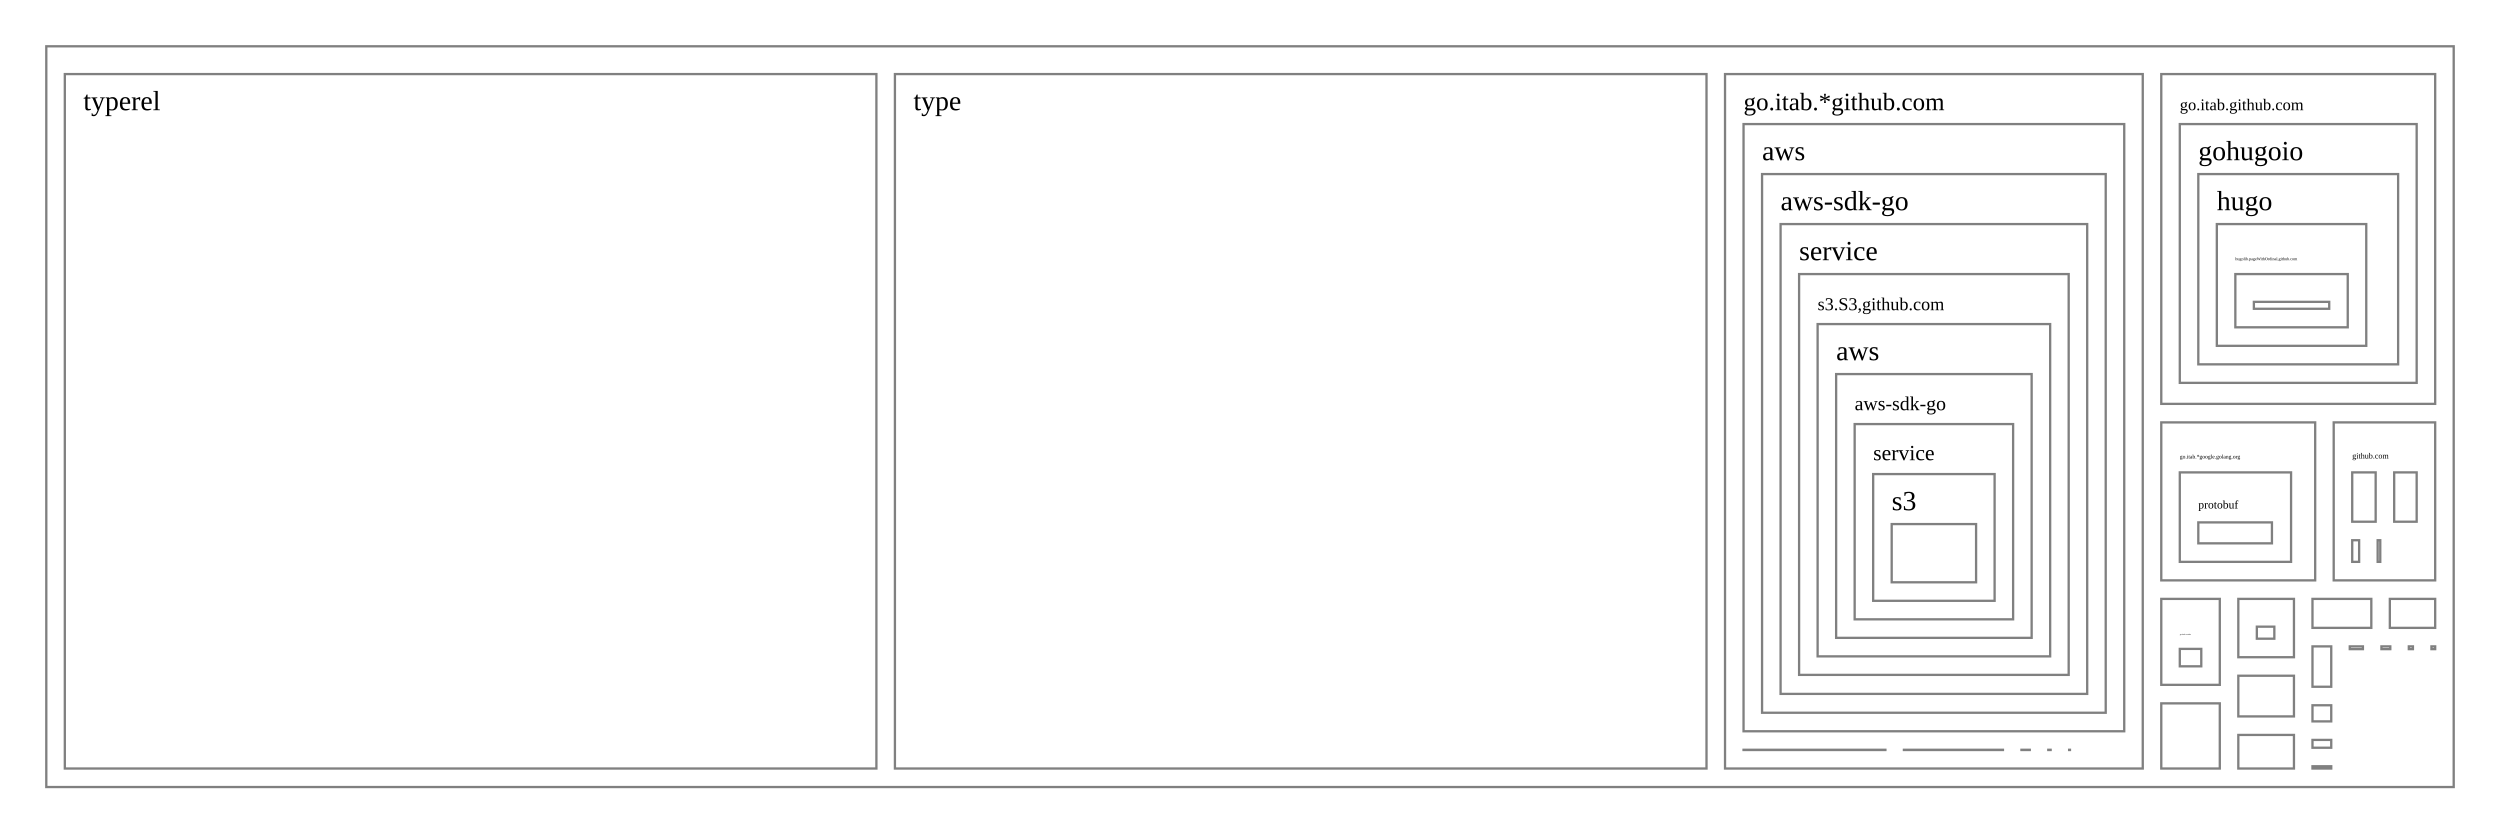
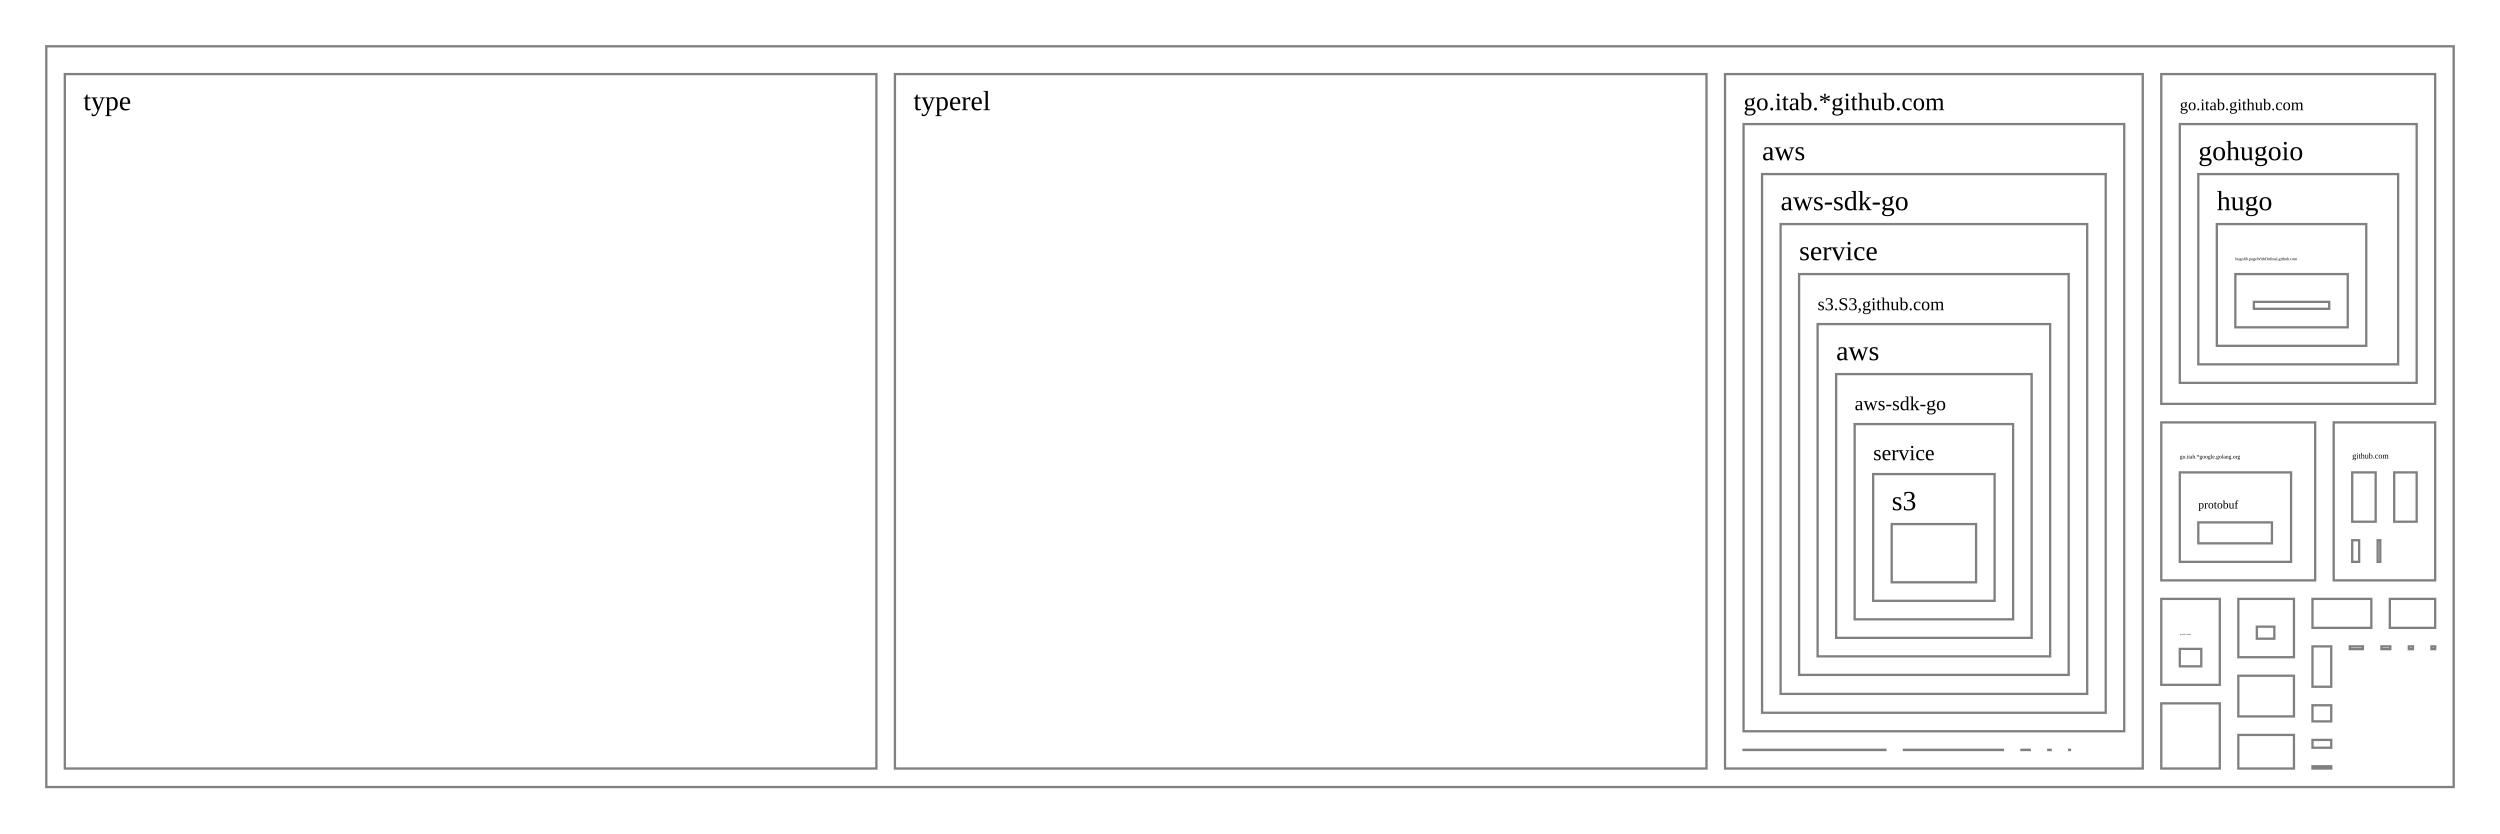
<svg xmlns="http://www.w3.org/2000/svg" viewBox="0 0 1080 360" style="background: white none repeat scroll 0% 0%;">
  <g>
    <rect x="20" y="20" width="1040" height="320" style="fill: rgba(0, 0, 0, 0);opacity:1;fill-opacity:1;stroke:rgba(128,128,128,65535);stroke-width:1px;stroke-opacity:1;" />
  </g>
  <g>
-     <rect x="1032.409" y="258.721" width="19.591" height="12.518" style="fill: rgba(0, 0, 0, 0);opacity:1;fill-opacity:1;stroke:rgba(128,128,128,65535);stroke-width:1px;stroke-opacity:1;" />
+     <rect x="933.67" y="258.721" width="25.282" height="37.13" style="fill: rgba(0, 0, 0, 0);opacity:1;fill-opacity:1;stroke:rgba(128,128,128,65535);stroke-width:1px;stroke-opacity:1;" />
+     <text data-notex="1" text-anchor="start" transform="translate(941.6698,274.3209) scale(0.069066)" style="font-family: Open Sans, verdana, arial, sans-serif !important; font-size: 12px; fill: rgb(0, 0, 0, 65535); fill-opacity: 1; white-space: pre;" data-math="N">go.itab.vendor</text>
  </g>
  <g>
    <rect x="998.99" y="319.639" width="8.107" height="3.383" style="fill: rgba(0, 0, 0, 0);opacity:1;fill-opacity:1;stroke:rgba(128,128,128,65535);stroke-width:1px;stroke-opacity:1;" />
-   </g>
-   <g>
-     <rect x="1040.609" y="279.239" width="1.773" height="1.188" style="fill: rgba(0, 0, 0, 0);opacity:1;fill-opacity:1;stroke:rgba(128,128,128,65535);stroke-width:1px;stroke-opacity:1;" />
-   </g>
-   <g>
-     <rect x="966.952" y="258.721" width="24.038" height="25.195" style="fill: rgba(0, 0, 0, 0);opacity:1;fill-opacity:1;stroke:rgba(128,128,128,65535);stroke-width:1px;stroke-opacity:1;" />
  </g>
  <g>
    <rect x="1008.159" y="182.472" width="43.841" height="68.249" style="fill: rgba(0, 0, 0, 0);opacity:1;fill-opacity:1;stroke:rgba(128,128,128,65535);stroke-width:1px;stroke-opacity:1;" />
    <text data-notex="1" text-anchor="start" transform="translate(1016.159,198.0721) scale(0.290014)" style="font-family: Open Sans, verdana, arial, sans-serif !important; font-size: 12px; fill: rgb(0, 0, 0, 65535); fill-opacity: 1; white-space: pre;" data-math="N">github.com</text>
  </g>
  <g>
-     <rect x="933.67" y="258.721" width="25.282" height="37.13" style="fill: rgba(0, 0, 0, 0);opacity:1;fill-opacity:1;stroke:rgba(128,128,128,65535);stroke-width:1px;stroke-opacity:1;" />
-     <text data-notex="1" text-anchor="start" transform="translate(941.6698,274.3209) scale(0.069066)" style="font-family: Open Sans, verdana, arial, sans-serif !important; font-size: 12px; fill: rgb(0, 0, 0, 65535); fill-opacity: 1; white-space: pre;" data-math="N">go.itab.vendor</text>
+     <rect x="28" y="32" width="350.606" height="300" style="fill: rgba(0, 0, 0, 0);opacity:1;fill-opacity:1;stroke:rgba(128,128,128,65535);stroke-width:1px;stroke-opacity:1;" />
+     <text data-notex="1" text-anchor="start" transform="translate(36,47.6) scale(1)" style="font-family: Open Sans, verdana, arial, sans-serif !important; font-size: 12px; fill: rgb(0, 0, 0, 65535); fill-opacity: 1; white-space: pre;" data-math="N">type</text>
  </g>
  <g>
-     <rect x="966.952" y="291.915" width="24.038" height="17.576" style="fill: rgba(0, 0, 0, 0);opacity:1;fill-opacity:1;stroke:rgba(128,128,128,65535);stroke-width:1px;stroke-opacity:1;" />
+     <rect x="998.99" y="279.239" width="8.107" height="17.437" style="fill: rgba(0, 0, 0, 0);opacity:1;fill-opacity:1;stroke:rgba(128,128,128,65535);stroke-width:1px;stroke-opacity:1;" />
  </g>
  <g>
-     <rect x="1015.097" y="279.239" width="5.682" height="1.188" style="fill: rgba(0, 0, 0, 0);opacity:1;fill-opacity:1;stroke:rgba(128,128,128,65535);stroke-width:1px;stroke-opacity:1;" />
+     <rect x="966.952" y="258.721" width="24.038" height="25.195" style="fill: rgba(0, 0, 0, 0);opacity:1;fill-opacity:1;stroke:rgba(128,128,128,65535);stroke-width:1px;stroke-opacity:1;" />
+   </g>
+   <g>
+     <rect x="1028.779" y="279.239" width="3.83" height="1.188" style="fill: rgba(0, 0, 0, 0);opacity:1;fill-opacity:1;stroke:rgba(128,128,128,65535);stroke-width:1px;stroke-opacity:1;" />
  </g>
  <g>
    <rect x="933.67" y="303.851" width="25.282" height="28.149" style="fill: rgba(0, 0, 0, 0);opacity:1;fill-opacity:1;stroke:rgba(128,128,128,65535);stroke-width:1px;stroke-opacity:1;" />
  </g>
  <g>
-     <rect x="933.67" y="182.472" width="66.489" height="68.249" style="fill: rgba(0, 0, 0, 0);opacity:1;fill-opacity:1;stroke:rgba(128,128,128,65535);stroke-width:1px;stroke-opacity:1;" />
-     <text data-notex="1" text-anchor="start" transform="translate(941.6698,198.0721) scale(0.202279)" style="font-family: Open Sans, verdana, arial, sans-serif !important; font-size: 12px; fill: rgb(0, 0, 0, 65535); fill-opacity: 1; white-space: pre;" data-math="N">go.itab.*google.golang.org</text>
-   </g>
-   <g>
-     <rect x="998.99" y="331.022" width="8.107" height="0.978" style="fill: rgba(0, 0, 0, 0);opacity:1;fill-opacity:1;stroke:rgba(128,128,128,65535);stroke-width:1px;stroke-opacity:1;" />
-   </g>
-   <g>
-     <rect x="1028.779" y="279.239" width="3.83" height="1.188" style="fill: rgba(0, 0, 0, 0);opacity:1;fill-opacity:1;stroke:rgba(128,128,128,65535);stroke-width:1px;stroke-opacity:1;" />
-   </g>
-   <g>
-     <rect x="998.99" y="304.676" width="8.107" height="6.963" style="fill: rgba(0, 0, 0, 0);opacity:1;fill-opacity:1;stroke:rgba(128,128,128,65535);stroke-width:1px;stroke-opacity:1;" />
-   </g>
-   <g>
-     <rect x="998.99" y="258.721" width="25.418" height="12.518" style="fill: rgba(0, 0, 0, 0);opacity:1;fill-opacity:1;stroke:rgba(128,128,128,65535);stroke-width:1px;stroke-opacity:1;" />
-   </g>
-   <g>
-     <rect x="28" y="32" width="350.606" height="300" style="fill: rgba(0, 0, 0, 0);opacity:1;fill-opacity:1;stroke:rgba(128,128,128,65535);stroke-width:1px;stroke-opacity:1;" />
-     <text data-notex="1" text-anchor="start" transform="translate(36,47.6) scale(1)" style="font-family: Open Sans, verdana, arial, sans-serif !important; font-size: 12px; fill: rgb(0, 0, 0, 65535); fill-opacity: 1; white-space: pre;" data-math="N">typerel</text>
-   </g>
-   <g>
-     <rect x="998.99" y="279.239" width="8.107" height="17.437" style="fill: rgba(0, 0, 0, 0);opacity:1;fill-opacity:1;stroke:rgba(128,128,128,65535);stroke-width:1px;stroke-opacity:1;" />
-   </g>
-   <g>
-     <rect x="933.67" y="32" width="118.33" height="142.472" style="fill: rgba(0, 0, 0, 0);opacity:1;fill-opacity:1;stroke:rgba(128,128,128,65535);stroke-width:1px;stroke-opacity:1;" />
-     <text data-notex="1" text-anchor="start" transform="translate(941.6698,47.6) scale(0.592189)" style="font-family: Open Sans, verdana, arial, sans-serif !important; font-size: 12px; fill: rgb(0, 0, 0, 65535); fill-opacity: 1; white-space: pre;" data-math="N">go.itab.github.com</text>
-   </g>
-   <g>
-     <rect x="386.606" y="32" width="350.606" height="300" style="fill: rgba(0, 0, 0, 0);opacity:1;fill-opacity:1;stroke:rgba(128,128,128,65535);stroke-width:1px;stroke-opacity:1;" />
-     <text data-notex="1" text-anchor="start" transform="translate(394.6057,47.6) scale(1)" style="font-family: Open Sans, verdana, arial, sans-serif !important; font-size: 12px; fill: rgb(0, 0, 0, 65535); fill-opacity: 1; white-space: pre;" data-math="N">type</text>
+     <rect x="1040.609" y="279.239" width="1.773" height="1.188" style="fill: rgba(0, 0, 0, 0);opacity:1;fill-opacity:1;stroke:rgba(128,128,128,65535);stroke-width:1px;stroke-opacity:1;" />
  </g>
  <g>
    <rect x="745.211" y="32" width="180.458" height="300" style="fill: rgba(0, 0, 0, 0);opacity:1;fill-opacity:1;stroke:rgba(128,128,128,65535);stroke-width:1px;stroke-opacity:1;" />
    <text data-notex="1" text-anchor="start" transform="translate(753.2114,47.6) scale(0.901636)" style="font-family: Open Sans, verdana, arial, sans-serif !important; font-size: 12px; fill: rgb(0, 0, 0, 65535); fill-opacity: 1; white-space: pre;" data-math="N">go.itab.*github.com</text>
  </g>
  <g>
    <rect x="1050.382" y="279.239" width="1.618" height="1.188" style="fill: rgba(0, 0, 0, 0);opacity:1;fill-opacity:1;stroke:rgba(128,128,128,65535);stroke-width:1px;stroke-opacity:1;" />
  </g>
  <g>
+     <rect x="386.606" y="32" width="350.606" height="300" style="fill: rgba(0, 0, 0, 0);opacity:1;fill-opacity:1;stroke:rgba(128,128,128,65535);stroke-width:1px;stroke-opacity:1;" />
+     <text data-notex="1" text-anchor="start" transform="translate(394.6057,47.6) scale(1)" style="font-family: Open Sans, verdana, arial, sans-serif !important; font-size: 12px; fill: rgb(0, 0, 0, 65535); fill-opacity: 1; white-space: pre;" data-math="N">typerel</text>
+   </g>
+   <g>
    <rect x="966.952" y="317.492" width="24.038" height="14.508" style="fill: rgba(0, 0, 0, 0);opacity:1;fill-opacity:1;stroke:rgba(128,128,128,65535);stroke-width:1px;stroke-opacity:1;" />
  </g>
  <g>
-     <rect x="974.952" y="270.721" width="7.561" height="5.195" style="fill: rgba(0, 0, 0, 0);opacity:1;fill-opacity:1;stroke:rgba(128,128,128,65535);stroke-width:1px;stroke-opacity:1;" />
+     <rect x="1032.409" y="258.721" width="19.591" height="12.518" style="fill: rgba(0, 0, 0, 0);opacity:1;fill-opacity:1;stroke:rgba(128,128,128,65535);stroke-width:1px;stroke-opacity:1;" />
+   </g>
+   <g>
+     <rect x="933.67" y="182.472" width="66.489" height="68.249" style="fill: rgba(0, 0, 0, 0);opacity:1;fill-opacity:1;stroke:rgba(128,128,128,65535);stroke-width:1px;stroke-opacity:1;" />
+     <text data-notex="1" text-anchor="start" transform="translate(941.6698,198.0721) scale(0.202279)" style="font-family: Open Sans, verdana, arial, sans-serif !important; font-size: 12px; fill: rgb(0, 0, 0, 65535); fill-opacity: 1; white-space: pre;" data-math="N">go.itab.*google.golang.org</text>
+   </g>
+   <g>
+     <rect x="998.99" y="258.721" width="25.418" height="12.518" style="fill: rgba(0, 0, 0, 0);opacity:1;fill-opacity:1;stroke:rgba(128,128,128,65535);stroke-width:1px;stroke-opacity:1;" />
+   </g>
+   <g>
+     <rect x="966.952" y="291.915" width="24.038" height="17.576" style="fill: rgba(0, 0, 0, 0);opacity:1;fill-opacity:1;stroke:rgba(128,128,128,65535);stroke-width:1px;stroke-opacity:1;" />
+   </g>
+   <g>
+     <rect x="933.67" y="32" width="118.33" height="142.472" style="fill: rgba(0, 0, 0, 0);opacity:1;fill-opacity:1;stroke:rgba(128,128,128,65535);stroke-width:1px;stroke-opacity:1;" />
+     <text data-notex="1" text-anchor="start" transform="translate(941.6698,47.6) scale(0.592189)" style="font-family: Open Sans, verdana, arial, sans-serif !important; font-size: 12px; fill: rgb(0, 0, 0, 65535); fill-opacity: 1; white-space: pre;" data-math="N">go.itab.github.com</text>
+   </g>
+   <g>
+     <rect x="998.99" y="304.676" width="8.107" height="6.963" style="fill: rgba(0, 0, 0, 0);opacity:1;fill-opacity:1;stroke:rgba(128,128,128,65535);stroke-width:1px;stroke-opacity:1;" />
+   </g>
+   <g>
+     <rect x="998.99" y="331.022" width="8.107" height="0.978" style="fill: rgba(0, 0, 0, 0);opacity:1;fill-opacity:1;stroke:rgba(128,128,128,65535);stroke-width:1px;stroke-opacity:1;" />
+   </g>
+   <g>
+     <rect x="1015.097" y="279.239" width="5.682" height="1.188" style="fill: rgba(0, 0, 0, 0);opacity:1;fill-opacity:1;stroke:rgba(128,128,128,65535);stroke-width:1px;stroke-opacity:1;" />
+   </g>
+   <g>
+     <rect x="941.67" y="280.321" width="9.282" height="7.53" style="fill: rgba(0, 0, 0, 0);opacity:1;fill-opacity:1;stroke:rgba(128,128,128,65535);stroke-width:1px;stroke-opacity:1;" />
  </g>
  <g>
    <rect x="1027.145" y="233.381" width="1.131" height="9.34" style="fill: rgba(0, 0, 0, 0);opacity:1;fill-opacity:1;stroke:rgba(128,128,128,65535);stroke-width:1px;stroke-opacity:1;" />
  </g>
  <g>
    <rect x="1016.159" y="233.381" width="2.986" height="9.34" style="fill: rgba(0, 0, 0, 0);opacity:1;fill-opacity:1;stroke:rgba(128,128,128,65535);stroke-width:1px;stroke-opacity:1;" />
  </g>
  <g>
    <rect x="1034.286" y="204.072" width="9.714" height="21.309" style="fill: rgba(0, 0, 0, 0);opacity:1;fill-opacity:1;stroke:rgba(128,128,128,65535);stroke-width:1px;stroke-opacity:1;" />
  </g>
  <g>
    <rect x="1016.159" y="204.072" width="10.127" height="21.309" style="fill: rgba(0, 0, 0, 0);opacity:1;fill-opacity:1;stroke:rgba(128,128,128,65535);stroke-width:1px;stroke-opacity:1;" />
  </g>
  <g>
-     <rect x="941.67" y="280.321" width="9.282" height="7.53" style="fill: rgba(0, 0, 0, 0);opacity:1;fill-opacity:1;stroke:rgba(128,128,128,65535);stroke-width:1px;stroke-opacity:1;" />
-   </g>
-   <g>
-     <rect x="941.67" y="204.072" width="48.07" height="38.649" style="fill: rgba(0, 0, 0, 0);opacity:1;fill-opacity:1;stroke:rgba(128,128,128,65535);stroke-width:1px;stroke-opacity:1;" />
-     <text data-notex="1" text-anchor="start" transform="translate(949.6698,219.6721) scale(0.417582)" style="font-family: Open Sans, verdana, arial, sans-serif !important; font-size: 12px; fill: rgb(0, 0, 0, 65535); fill-opacity: 1; white-space: pre;" data-math="N">protobuf</text>
-   </g>
-   <g>
-     <rect x="941.67" y="53.6" width="102.33" height="111.796" style="fill: rgba(0, 0, 0, 0);opacity:1;fill-opacity:1;stroke:rgba(128,128,128,65535);stroke-width:1px;stroke-opacity:1;" />
-     <text data-notex="1" text-anchor="start" transform="translate(949.6698,69.2) scale(1)" style="font-family: Open Sans, verdana, arial, sans-serif !important; font-size: 12px; fill: rgb(0, 0, 0, 65535); fill-opacity: 1; white-space: pre;" data-math="N">gohugoio</text>
+     <rect x="974.952" y="270.721" width="7.561" height="5.195" style="fill: rgba(0, 0, 0, 0);opacity:1;fill-opacity:1;stroke:rgba(128,128,128,65535);stroke-width:1px;stroke-opacity:1;" />
  </g>
  <g>
    <rect x="753.211" y="53.6" width="164.458" height="262.306" style="fill: rgba(0, 0, 0, 0);opacity:1;fill-opacity:1;stroke:rgba(128,128,128,65535);stroke-width:1px;stroke-opacity:1;" />
    <text data-notex="1" text-anchor="start" transform="translate(761.2114,69.2) scale(1)" style="font-family: Open Sans, verdana, arial, sans-serif !important; font-size: 12px; fill: rgb(0, 0, 0, 65535); fill-opacity: 1; white-space: pre;" data-math="N">aws</text>
  </g>
  <g>
    <rect x="873.271" y="323.906" width="3.591" height="0.094" style="fill: rgba(0, 0, 0, 0);opacity:1;fill-opacity:1;stroke:rgba(128,128,128,65535);stroke-width:1px;stroke-opacity:1;" />
  </g>
  <g>
    <rect x="753.211" y="323.906" width="61.278" height="0.094" style="fill: rgba(0, 0, 0, 0);opacity:1;fill-opacity:1;stroke:rgba(128,128,128,65535);stroke-width:1px;stroke-opacity:1;" />
  </g>
  <g>
    <rect x="884.861" y="323.906" width="1.007" height="0.094" style="fill: rgba(0, 0, 0, 0);opacity:1;fill-opacity:1;stroke:rgba(128,128,128,65535);stroke-width:1px;stroke-opacity:1;" />
  </g>
  <g>
    <rect x="893.868" y="323.906" width="0.355" height="0.094" style="fill: rgba(0, 0, 0, 0);opacity:1;fill-opacity:1;stroke:rgba(128,128,128,65535);stroke-width:1px;stroke-opacity:1;" />
  </g>
  <g>
    <rect x="822.489" y="323.906" width="42.781" height="0.094" style="fill: rgba(0, 0, 0, 0);opacity:1;fill-opacity:1;stroke:rgba(128,128,128,65535);stroke-width:1px;stroke-opacity:1;" />
  </g>
  <g>
+     <rect x="941.67" y="204.072" width="48.07" height="38.649" style="fill: rgba(0, 0, 0, 0);opacity:1;fill-opacity:1;stroke:rgba(128,128,128,65535);stroke-width:1px;stroke-opacity:1;" />
+     <text data-notex="1" text-anchor="start" transform="translate(949.6698,219.6721) scale(0.417582)" style="font-family: Open Sans, verdana, arial, sans-serif !important; font-size: 12px; fill: rgb(0, 0, 0, 65535); fill-opacity: 1; white-space: pre;" data-math="N">protobuf</text>
+   </g>
+   <g>
+     <rect x="941.67" y="53.6" width="102.33" height="111.796" style="fill: rgba(0, 0, 0, 0);opacity:1;fill-opacity:1;stroke:rgba(128,128,128,65535);stroke-width:1px;stroke-opacity:1;" />
+     <text data-notex="1" text-anchor="start" transform="translate(949.6698,69.2) scale(1)" style="font-family: Open Sans, verdana, arial, sans-serif !important; font-size: 12px; fill: rgb(0, 0, 0, 65535); fill-opacity: 1; white-space: pre;" data-math="N">gohugoio</text>
+   </g>
+   <g>
+     <rect x="761.211" y="75.2" width="148.458" height="232.706" style="fill: rgba(0, 0, 0, 0);opacity:1;fill-opacity:1;stroke:rgba(128,128,128,65535);stroke-width:1px;stroke-opacity:1;" />
+     <text data-notex="1" text-anchor="start" transform="translate(769.2114,90.8) scale(1)" style="font-family: Open Sans, verdana, arial, sans-serif !important; font-size: 12px; fill: rgb(0, 0, 0, 65535); fill-opacity: 1; white-space: pre;" data-math="N">aws-sdk-go</text>
+   </g>
+   <g>
    <rect x="949.67" y="225.672" width="31.809" height="9.049" style="fill: rgba(0, 0, 0, 0);opacity:1;fill-opacity:1;stroke:rgba(128,128,128,65535);stroke-width:1px;stroke-opacity:1;" />
  </g>
  <g>
    <rect x="949.67" y="75.2" width="86.321" height="82.196" style="fill: rgba(0, 0, 0, 0);opacity:1;fill-opacity:1;stroke:rgba(128,128,128,65535);stroke-width:1px;stroke-opacity:1;" />
    <text data-notex="1" text-anchor="start" transform="translate(957.6698,90.8) scale(1)" style="font-family: Open Sans, verdana, arial, sans-serif !important; font-size: 12px; fill: rgb(0, 0, 0, 65535); fill-opacity: 1; white-space: pre;" data-math="N">hugo</text>
  </g>
  <g>
-     <rect x="761.211" y="75.2" width="148.458" height="232.706" style="fill: rgba(0, 0, 0, 0);opacity:1;fill-opacity:1;stroke:rgba(128,128,128,65535);stroke-width:1px;stroke-opacity:1;" />
-     <text data-notex="1" text-anchor="start" transform="translate(769.2114,90.8) scale(1)" style="font-family: Open Sans, verdana, arial, sans-serif !important; font-size: 12px; fill: rgb(0, 0, 0, 65535); fill-opacity: 1; white-space: pre;" data-math="N">aws-sdk-go</text>
+     <rect x="769.211" y="96.8" width="132.458" height="202.962" style="fill: rgba(0, 0, 0, 0);opacity:1;fill-opacity:1;stroke:rgba(128,128,128,65535);stroke-width:1px;stroke-opacity:1;" />
+     <text data-notex="1" text-anchor="start" transform="translate(777.2114,112.4) scale(1)" style="font-family: Open Sans, verdana, arial, sans-serif !important; font-size: 12px; fill: rgb(0, 0, 0, 65535); fill-opacity: 1; white-space: pre;" data-math="N">service</text>
  </g>
  <g>
    <rect x="957.67" y="96.8" width="64.555" height="52.596" style="fill: rgba(0, 0, 0, 0);opacity:1;fill-opacity:1;stroke:rgba(128,128,128,65535);stroke-width:1px;stroke-opacity:1;" />
    <text data-notex="1" text-anchor="start" transform="translate(965.6698,112.4) scale(0.14876)" style="font-family: Open Sans, verdana, arial, sans-serif !important; font-size: 12px; fill: rgb(0, 0, 0, 65535); fill-opacity: 1; white-space: pre;" data-math="N">hugolib.pageWithOrdinal,github.com</text>
  </g>
  <g>
-     <rect x="769.211" y="96.8" width="132.458" height="202.962" style="fill: rgba(0, 0, 0, 0);opacity:1;fill-opacity:1;stroke:rgba(128,128,128,65535);stroke-width:1px;stroke-opacity:1;" />
-     <text data-notex="1" text-anchor="start" transform="translate(777.2114,112.4) scale(1)" style="font-family: Open Sans, verdana, arial, sans-serif !important; font-size: 12px; fill: rgb(0, 0, 0, 65535); fill-opacity: 1; white-space: pre;" data-math="N">service</text>
+     <rect x="777.211" y="118.4" width="116.458" height="173.15" style="fill: rgba(0, 0, 0, 0);opacity:1;fill-opacity:1;stroke:rgba(128,128,128,65535);stroke-width:1px;stroke-opacity:1;" />
+     <text data-notex="1" text-anchor="start" transform="translate(785.2114,134) scale(0.654026)" style="font-family: Open Sans, verdana, arial, sans-serif !important; font-size: 12px; fill: rgb(0, 0, 0, 65535); fill-opacity: 1; white-space: pre;" data-math="N">s3.S3,github.com</text>
  </g>
  <g>
    <rect x="965.67" y="118.4" width="48.555" height="22.996" style="fill: rgba(0, 0, 0, 0);opacity:1;fill-opacity:1;stroke:rgba(128,128,128,65535);stroke-width:1px;stroke-opacity:1;" />
  </g>
  <g>
-     <rect x="777.211" y="118.4" width="116.458" height="173.15" style="fill: rgba(0, 0, 0, 0);opacity:1;fill-opacity:1;stroke:rgba(128,128,128,65535);stroke-width:1px;stroke-opacity:1;" />
-     <text data-notex="1" text-anchor="start" transform="translate(785.2114,134) scale(0.654026)" style="font-family: Open Sans, verdana, arial, sans-serif !important; font-size: 12px; fill: rgb(0, 0, 0, 65535); fill-opacity: 1; white-space: pre;" data-math="N">s3.S3,github.com</text>
+     <rect x="785.211" y="140" width="100.458" height="143.55" style="fill: rgba(0, 0, 0, 0);opacity:1;fill-opacity:1;stroke:rgba(128,128,128,65535);stroke-width:1px;stroke-opacity:1;" />
+     <text data-notex="1" text-anchor="start" transform="translate(793.2114,155.6) scale(1)" style="font-family: Open Sans, verdana, arial, sans-serif !important; font-size: 12px; fill: rgb(0, 0, 0, 65535); fill-opacity: 1; white-space: pre;" data-math="N">aws</text>
  </g>
  <g>
    <rect x="973.67" y="130.4" width="32.555" height="2.996" style="fill: rgba(0, 0, 0, 0);opacity:1;fill-opacity:1;stroke:rgba(128,128,128,65535);stroke-width:1px;stroke-opacity:1;" />
-   </g>
-   <g>
-     <rect x="785.211" y="140" width="100.458" height="143.55" style="fill: rgba(0, 0, 0, 0);opacity:1;fill-opacity:1;stroke:rgba(128,128,128,65535);stroke-width:1px;stroke-opacity:1;" />
-     <text data-notex="1" text-anchor="start" transform="translate(793.2114,155.6) scale(1)" style="font-family: Open Sans, verdana, arial, sans-serif !important; font-size: 12px; fill: rgb(0, 0, 0, 65535); fill-opacity: 1; white-space: pre;" data-math="N">aws</text>
  </g>
  <g>
    <rect x="793.211" y="161.6" width="84.458" height="113.95" style="fill: rgba(0, 0, 0, 0);opacity:1;fill-opacity:1;stroke:rgba(128,128,128,65535);stroke-width:1px;stroke-opacity:1;" />
    <text data-notex="1" text-anchor="start" transform="translate(801.2114,177.2) scale(0.713108)" style="font-family: Open Sans, verdana, arial, sans-serif !important; font-size: 12px; fill: rgb(0, 0, 0, 65535); fill-opacity: 1; white-space: pre;" data-math="N">aws-sdk-go</text>
  </g>
  <g>
    <rect x="801.211" y="183.2" width="68.458" height="84.35" style="fill: rgba(0, 0, 0, 0);opacity:1;fill-opacity:1;stroke:rgba(128,128,128,65535);stroke-width:1px;stroke-opacity:1;" />
    <text data-notex="1" text-anchor="start" transform="translate(809.2114,198.8) scale(0.78063)" style="font-family: Open Sans, verdana, arial, sans-serif !important; font-size: 12px; fill: rgb(0, 0, 0, 65535); fill-opacity: 1; white-space: pre;" data-math="N">service</text>
  </g>
  <g>
    <rect x="809.211" y="204.8" width="52.458" height="54.75" style="fill: rgba(0, 0, 0, 0);opacity:1;fill-opacity:1;stroke:rgba(128,128,128,65535);stroke-width:1px;stroke-opacity:1;" />
    <text data-notex="1" text-anchor="start" transform="translate(817.2114,220.4) scale(1)" style="font-family: Open Sans, verdana, arial, sans-serif !important; font-size: 12px; fill: rgb(0, 0, 0, 65535); fill-opacity: 1; white-space: pre;" data-math="N">s3</text>
  </g>
  <g>
    <rect x="817.211" y="226.4" width="36.458" height="25.15" style="fill: rgba(0, 0, 0, 0);opacity:1;fill-opacity:1;stroke:rgba(128,128,128,65535);stroke-width:1px;stroke-opacity:1;" />
  </g>
</svg>
